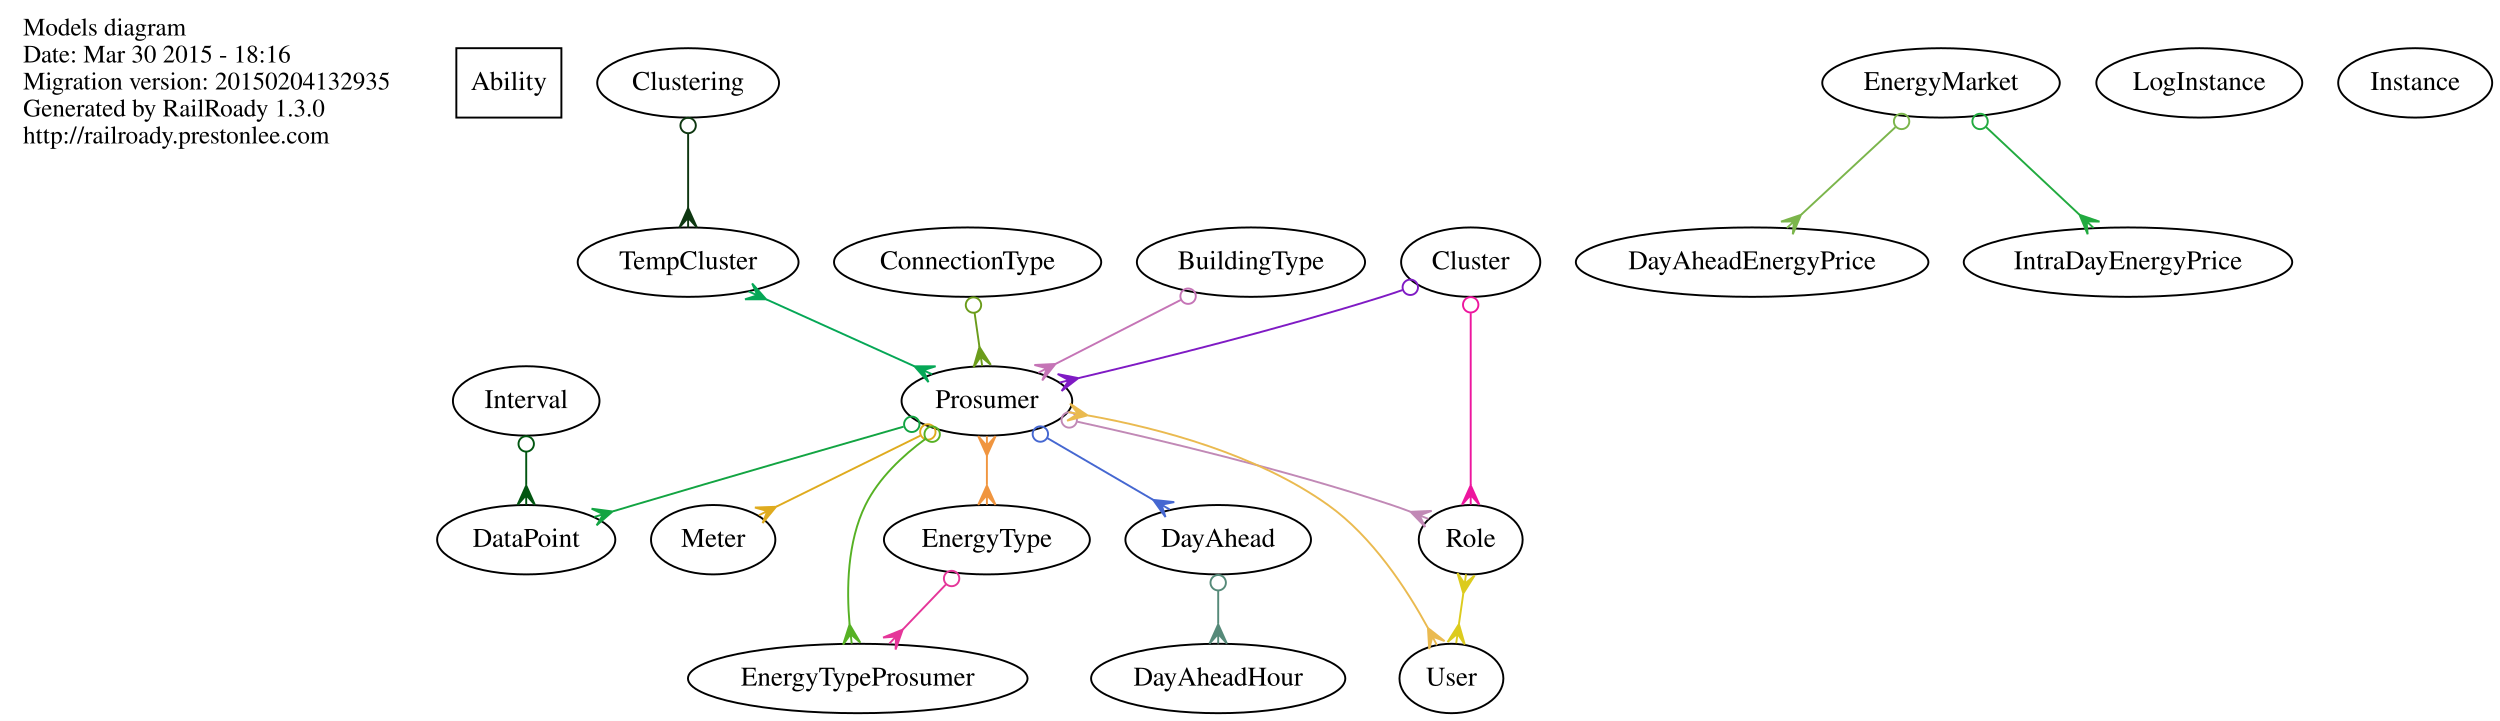
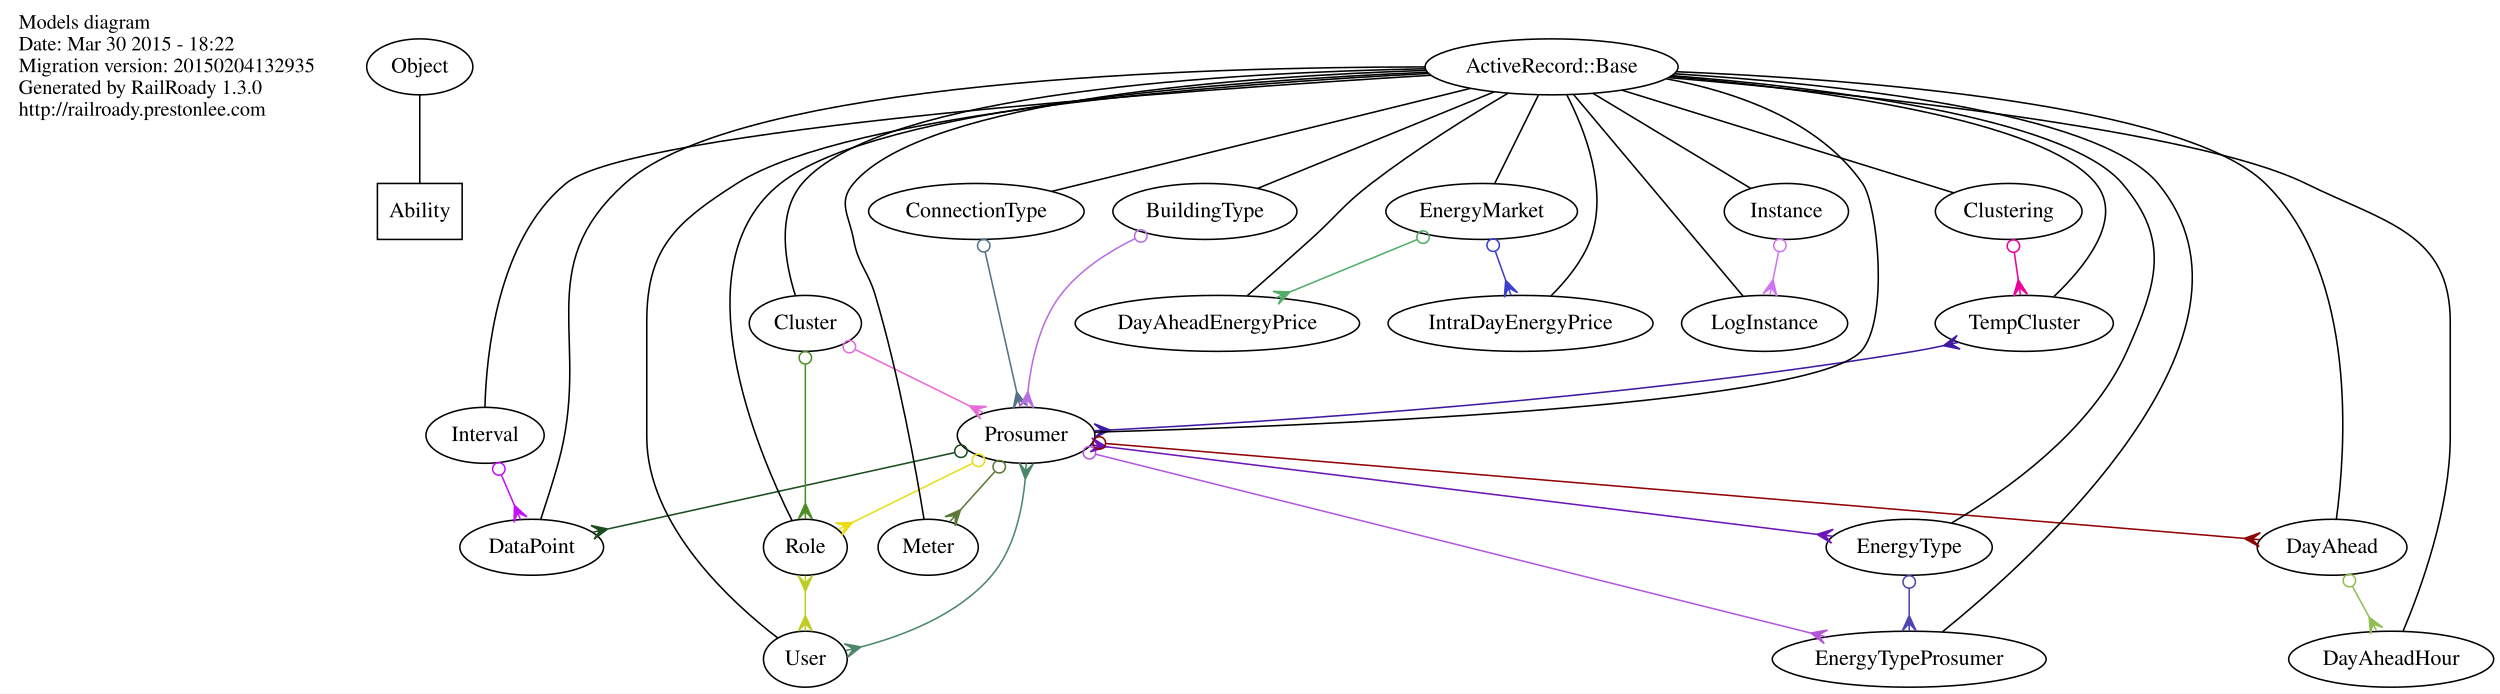
- <svg xmlns="http://www.w3.org/2000/svg" width="1297pt" height="374pt" viewBox="0.00 0.00 1297.00 374.00">
-   <g id="graph0" class="graph" transform="scale(1 1) rotate(0) translate(4 370)">
-     <polygon fill="white" stroke="none" points="-4,4 -4,-370 1293,-370 1293,4 -4,4" />
+ <svg xmlns="http://www.w3.org/2000/svg" width="1608pt" height="446pt" viewBox="0.00 0.00 1608.00 446.00">
+   <g id="graph0" class="graph" transform="scale(1 1) rotate(0) translate(4 442)">
+     <polygon fill="white" stroke="none" points="-4,4 -4,-442 1604,-442 1604,4 -4,4" />
    <g id="node1" class="node">
-       <text text-anchor="start" x="8" y="-351.6" font-family="Times,serif" font-size="13.00">Models diagram</text>
-       <text text-anchor="start" x="8" y="-337.6" font-family="Times,serif" font-size="13.00">Date: Mar 30 2015 - 18:16</text>
-       <text text-anchor="start" x="8" y="-323.6" font-family="Times,serif" font-size="13.00">Migration version: 20150204132935</text>
-       <text text-anchor="start" x="8" y="-309.6" font-family="Times,serif" font-size="13.00">Generated by RailRoady 1.3.0</text>
-       <text text-anchor="start" x="8" y="-295.6" font-family="Times,serif" font-size="13.00">http://railroady.prestonlee.com</text>
+       <text text-anchor="start" x="8" y="-423.6" font-family="Times,serif" font-size="13.00">Models diagram</text>
+       <text text-anchor="start" x="8" y="-409.6" font-family="Times,serif" font-size="13.00">Date: Mar 30 2015 - 18:22</text>
+       <text text-anchor="start" x="8" y="-395.6" font-family="Times,serif" font-size="13.00">Migration version: 20150204132935</text>
+       <text text-anchor="start" x="8" y="-381.6" font-family="Times,serif" font-size="13.00">Generated by RailRoady 1.3.0</text>
+       <text text-anchor="start" x="8" y="-367.6" font-family="Times,serif" font-size="13.00">http://railroady.prestonlee.com</text>
    </g>
    <g id="node2" class="node">
-       <polygon fill="none" stroke="black" points="287.25,-345 232.75,-345 232.75,-309 287.25,-309 287.25,-345" />
-       <text text-anchor="middle" x="260" y="-323.3" font-family="Times,serif" font-size="14.00">Ability</text>
+       <polygon fill="none" stroke="black" points="293.25,-324 238.75,-324 238.75,-288 293.25,-288 293.25,-324" />
+       <text text-anchor="middle" x="266" y="-302.3" font-family="Times,serif" font-size="14.00">Ability</text>
    </g>
    <g id="node3" class="node">
-       <ellipse fill="none" stroke="black" cx="269" cy="-162" rx="38.021" ry="18" />
-       <text text-anchor="middle" x="269" y="-158.3" font-family="Times,serif" font-size="14.00">Interval</text>
+       <ellipse fill="none" stroke="black" cx="308" cy="-162" rx="38.021" ry="18" />
+       <text text-anchor="middle" x="308" y="-158.3" font-family="Times,serif" font-size="14.00">Interval</text>
    </g>
    <g id="node19" class="node">
-       <ellipse fill="none" stroke="black" cx="269" cy="-90" rx="46.219" ry="18" />
-       <text text-anchor="middle" x="269" y="-86.3" font-family="Times,serif" font-size="14.00">DataPoint</text>
+       <ellipse fill="none" stroke="black" cx="338" cy="-90" rx="46.219" ry="18" />
+       <text text-anchor="middle" x="338" y="-86.3" font-family="Times,serif" font-size="14.00">DataPoint</text>
+     </g>
+     <g id="edge2" class="edge">
+       <path fill="none" stroke="#c313f6" d="M318.53,-136.431C321.194,-130.214 324.065,-123.514 326.763,-117.22" />
+       <ellipse fill="none" stroke="#c313f6" cx="316.838" cy="-140.378" rx="4" ry="4" />
+       <polygon fill="#c313f6" stroke="#c313f6" points="326.865,-116.98 334.941,-109.562 328.835,-112.385 330.805,-107.789 330.805,-107.789 330.805,-107.789 328.835,-112.385 326.669,-106.016 326.865,-116.98 326.865,-116.98" />
+     </g>
+     <g id="node4" class="node">
+       <ellipse fill="none" stroke="black" cx="779" cy="-234" rx="91.463" ry="18" />
+       <text text-anchor="middle" x="779" y="-230.3" font-family="Times,serif" font-size="14.00">DayAheadEnergyPrice</text>
+     </g>
+     <g id="node5" class="node">
+       <ellipse fill="none" stroke="black" cx="949" cy="-306" rx="61.616" ry="18" />
+       <text text-anchor="middle" x="949" y="-302.3" font-family="Times,serif" font-size="14.00">EnergyMarket</text>
+     </g>
+     <g id="edge5" class="edge">
+       <path fill="none" stroke="#52ad68" d="M907.408,-287.874C882.769,-277.728 851.478,-264.844 825.954,-254.334" />
+       <ellipse fill="none" stroke="#52ad68" cx="911.308" cy="-289.48" rx="4" ry="4" />
+       <polygon fill="#52ad68" stroke="#52ad68" points="825.727,-254.24 818.193,-246.272 821.103,-252.337 816.48,-250.433 816.48,-250.433 816.48,-250.433 821.103,-252.337 814.766,-254.594 825.727,-254.24 825.727,-254.24" />
+     </g>
+     <g id="node8" class="node">
+       <ellipse fill="none" stroke="black" cx="974" cy="-234" rx="85.214" ry="18" />
+       <text text-anchor="middle" x="974" y="-230.3" font-family="Times,serif" font-size="14.00">IntraDayEnergyPrice</text>
+     </g>
+     <g id="edge6" class="edge">
+       <path fill="none" stroke="#3c3ecc" d="M957.833,-280.267C959.95,-274.34 962.221,-267.981 964.372,-261.959" />
+       <ellipse fill="none" stroke="#3c3ecc" cx="956.397" cy="-284.288" rx="4" ry="4" />
+       <polygon fill="#3c3ecc" stroke="#3c3ecc" points="964.467,-261.693 972.068,-253.789 966.149,-256.984 967.83,-252.275 967.83,-252.275 967.83,-252.275 966.149,-256.984 963.592,-250.762 964.467,-261.693 964.467,-261.693" />
+     </g>
+     <g id="node6" class="node">
+       <ellipse fill="none" stroke="black" cx="1131" cy="-234" rx="53.418" ry="18" />
+       <text text-anchor="middle" x="1131" y="-230.3" font-family="Times,serif" font-size="14.00">LogInstance</text>
+     </g>
+     <g id="node7" class="node">
+       <ellipse fill="none" stroke="black" cx="1298" cy="-234" rx="57.293" ry="18" />
+       <text text-anchor="middle" x="1298" y="-230.3" font-family="Times,serif" font-size="14.00">TempCluster</text>
+     </g>
+     <g id="node13" class="node">
+       <ellipse fill="none" stroke="black" cx="656" cy="-162" rx="44.271" ry="18" />
+       <text text-anchor="middle" x="656" y="-158.3" font-family="Times,serif" font-size="14.00">Prosumer</text>
+     </g>
+     <g id="edge9" class="edge">
+       <path fill="none" stroke="#3f1aa1" d="M1245.91,-219.634C1239.57,-218.272 1233.15,-217.017 1227,-216 1038.5,-184.847 811.73,-170.617 710.002,-165.445" />
+       <polygon fill="#3f1aa1" stroke="#3f1aa1" points="1246.02,-219.659 1254.79,-226.238 1250.9,-220.753 1255.78,-221.847 1255.78,-221.847 1255.78,-221.847 1250.9,-220.753 1256.76,-217.456 1246.02,-219.659 1246.02,-219.659" />
+       <polygon fill="#3f1aa1" stroke="#3f1aa1" points="709.957,-165.443 700.194,-160.449 704.964,-165.193 699.97,-164.943 699.97,-164.943 699.97,-164.943 704.964,-165.193 699.745,-169.438 709.957,-165.443 709.957,-165.443" />
+     </g>
+     <g id="node9" class="node">
+       <ellipse fill="none" stroke="black" cx="593" cy="-90" rx="32.246" ry="18" />
+       <text text-anchor="middle" x="593" y="-86.3" font-family="Times,serif" font-size="14.00">Meter</text>
+     </g>
+     <g id="node10" class="node">
+       <ellipse fill="none" stroke="black" cx="514" cy="-90" rx="26.949" ry="18" />
+       <text text-anchor="middle" x="514" y="-86.3" font-family="Times,serif" font-size="14.00">Role</text>
+     </g>
+     <g id="node20" class="node">
+       <ellipse fill="none" stroke="black" cx="514" cy="-18" rx="26.949" ry="18" />
+       <text text-anchor="middle" x="514" y="-14.3" font-family="Times,serif" font-size="14.00">User</text>
+     </g>
+     <g id="edge13" class="edge">
+       <path fill="none" stroke="#bfcc24" d="M514,-61.665C514,-56.687 514,-51.491 514,-46.507" />
+       <polygon fill="#bfcc24" stroke="#bfcc24" points="514,-61.697 509.5,-71.697 514,-66.697 514,-71.697 514,-71.697 514,-71.697 514,-66.697 518.5,-71.697 514,-61.697 514,-61.697" />
+       <polygon fill="#bfcc24" stroke="#bfcc24" points="514,-46.104 518.5,-36.104 514,-41.104 514,-36.104 514,-36.104 514,-36.104 514,-41.104 509.5,-36.104 514,-46.104 514,-46.104" />
+     </g>
+     <g id="node11" class="node">
+       <ellipse fill="none" stroke="black" cx="1145" cy="-306" rx="39.946" ry="18" />
+       <text text-anchor="middle" x="1145" y="-302.3" font-family="Times,serif" font-size="14.00">Instance</text>
+     </g>
+     <g id="edge15" class="edge">
+       <path fill="none" stroke="#d075f1" d="M1140,-279.987C1138.85,-274.249 1137.62,-268.121 1136.46,-262.293" />
+       <ellipse fill="none" stroke="#d075f1" cx="1140.83" cy="-284.133" rx="4" ry="4" />
+       <polygon fill="#d075f1" stroke="#d075f1" points="1136.42,-262.081 1138.87,-251.393 1135.44,-257.178 1134.46,-252.275 1134.46,-252.275 1134.46,-252.275 1135.44,-257.178 1130.04,-253.158 1136.42,-262.081 1136.42,-262.081" />
+     </g>
+     <g id="node12" class="node">
+       <ellipse fill="none" stroke="black" cx="1224" cy="-18" rx="88.089" ry="18" />
+       <text text-anchor="middle" x="1224" y="-14.3" font-family="Times,serif" font-size="14.00">EnergyTypeProsumer</text>
+     </g>
+     <g id="edge20" class="edge">
+       <path fill="none" stroke="#5b7838" d="M635.796,-138.551C628.779,-130.755 620.9,-122 613.833,-114.148" />
+       <ellipse fill="none" stroke="#5b7838" cx="638.712" cy="-141.791" rx="4" ry="4" />
+       <polygon fill="#5b7838" stroke="#5b7838" points="613.789,-114.099 610.444,-103.655 610.444,-110.382 607.099,-106.666 607.099,-106.666 607.099,-106.666 610.444,-110.382 603.754,-109.676 613.789,-114.099 613.789,-114.099" />
+     </g>
+     <g id="edge21" class="edge">
+       <path fill="none" stroke="#eadc15" d="M621.65,-144.067C598.126,-132.471 567.209,-117.23 544.545,-106.057" />
+       <ellipse fill="none" stroke="#eadc15" cx="625.369" cy="-145.9" rx="4" ry="4" />
+       <polygon fill="#eadc15" stroke="#eadc15" points="544.352,-105.962 537.372,-97.504 539.867,-103.751 535.383,-101.541 535.383,-101.541 535.383,-101.541 539.867,-103.751 533.393,-105.577 544.352,-105.962 544.352,-105.962" />
+     </g>
+     <g id="edge23" class="edge">
+       <path fill="none" stroke="#b256da" d="M700.895,-149.776C801.398,-124.651 1044.74,-63.816 1160.62,-34.846" />
+       <ellipse fill="none" stroke="#b256da" cx="696.711" cy="-150.822" rx="4" ry="4" />
+       <polygon fill="#b256da" stroke="#b256da" points="1160.72,-34.821 1171.51,-36.761 1165.57,-33.608 1170.42,-32.396 1170.42,-32.396 1170.42,-32.396 1165.57,-33.608 1169.33,-28.03 1160.72,-34.821 1160.72,-34.821" />
+     </g>
+     <g id="node16" class="node">
+       <ellipse fill="none" stroke="black" cx="1224" cy="-90" rx="53.418" ry="18" />
+       <text text-anchor="middle" x="1224" y="-86.3" font-family="Times,serif" font-size="14.00">EnergyType</text>
+     </g>
+     <g id="edge24" class="edge">
+       <path fill="none" stroke="#6c15b8" d="M707.849,-154.61C813.431,-141.598 1052.81,-112.097 1164.52,-98.331" />
+       <polygon fill="#6c15b8" stroke="#6c15b8" points="707.691,-154.63 697.216,-151.387 702.729,-155.241 697.766,-155.853 697.766,-155.853 697.766,-155.853 702.729,-155.241 698.317,-160.319 707.691,-154.63 707.691,-154.63" />
+       <polygon fill="#6c15b8" stroke="#6c15b8" points="1164.67,-98.311 1175.15,-101.554 1169.64,-97.7 1174.6,-97.088 1174.6,-97.088 1174.6,-97.088 1169.64,-97.7 1174.05,-92.622 1164.67,-98.311 1164.67,-98.311" />
+     </g>
+     <g id="node18" class="node">
+       <ellipse fill="none" stroke="black" cx="1496" cy="-90" rx="48.144" ry="18" />
+       <text text-anchor="middle" x="1496" y="-86.3" font-family="Times,serif" font-size="14.00">DayAhead</text>
+     </g>
+     <g id="edge19" class="edge">
+       <path fill="none" stroke="#8d0304" d="M707.394,-156.717C855.812,-144.349 1284.33,-108.639 1439.26,-95.729" />
+       <ellipse fill="none" stroke="#8d0304" cx="703.088" cy="-157.076" rx="4" ry="4" />
+       <polygon fill="#8d0304" stroke="#8d0304" points="1439.53,-95.706 1449.87,-99.36 1444.51,-95.291 1449.49,-94.875 1449.49,-94.875 1449.49,-94.875 1444.51,-95.291 1449.12,-90.391 1439.53,-95.706 1439.53,-95.706" />
+     </g>
+     <g id="edge18" class="edge">
+       <path fill="none" stroke="#1a4c1f" d="M609.805,-150.831C550.474,-137.771 447.931,-115.199 387.187,-101.827" />
+       <ellipse fill="none" stroke="#1a4c1f" cx="614.051" cy="-151.766" rx="4" ry="4" />
+       <polygon fill="#1a4c1f" stroke="#1a4c1f" points="386.847,-101.753 378.048,-95.208 381.964,-100.678 377.081,-99.603 377.081,-99.603 377.081,-99.603 381.964,-100.678 376.113,-103.997 386.847,-101.753 386.847,-101.753" />
+     </g>
+     <g id="edge22" class="edge">
+       <path fill="none" stroke="#4c876a" d="M655.412,-133.698C653.649,-114.472 648.443,-89.196 634,-72 612.699,-46.639 576.876,-32.989 549.903,-25.928" />
+       <polygon fill="#4c876a" stroke="#4c876a" points="655.429,-133.96 651.595,-144.234 655.757,-138.95 656.085,-143.939 656.085,-143.939 656.085,-143.939 655.757,-138.95 660.575,-143.644 655.429,-133.96 655.429,-133.96" />
+       <polygon fill="#4c876a" stroke="#4c876a" points="549.765,-25.894 541.11,-19.161 544.906,-24.714 540.047,-23.534 540.047,-23.534 540.047,-23.534 544.906,-24.714 538.985,-27.907 549.765,-25.894 549.765,-25.894" />
+     </g>
+     <g id="node14" class="node">
+       <ellipse fill="none" stroke="black" cx="514" cy="-234" rx="36.096" ry="18" />
+       <text text-anchor="middle" x="514" y="-230.3" font-family="Times,serif" font-size="14.00">Cluster</text>
+     </g>
+     <g id="edge27" class="edge">
+       <path fill="none" stroke="#4c8d25" d="M514,-207.558C514,-182.444 514,-144.164 514,-118.393" />
+       <ellipse fill="none" stroke="#4c8d25" cx="514" cy="-211.871" rx="4" ry="4" />
+       <polygon fill="#4c8d25" stroke="#4c8d25" points="514,-118.189 518.5,-108.189 514,-113.189 514,-108.189 514,-108.189 514,-108.189 514,-113.189 509.5,-108.189 514,-118.189 514,-118.189" />
+     </g>
+     <g id="edge26" class="edge">
+       <path fill="none" stroke="#e76ad7" d="M546.135,-217.159C567.992,-206.384 596.952,-192.108 619.651,-180.918" />
+       <ellipse fill="none" stroke="#e76ad7" cx="542.322" cy="-219.038" rx="4" ry="4" />
+       <polygon fill="#e76ad7" stroke="#e76ad7" points="619.673,-180.908 630.632,-180.523 624.157,-178.697 628.642,-176.486 628.642,-176.486 628.642,-176.486 624.157,-178.697 626.652,-172.45 619.673,-180.908 619.673,-180.908" />
+     </g>
+     <g id="node15" class="node">
+       <ellipse fill="none" stroke="black" cx="624" cy="-306" rx="69.316" ry="18" />
+       <text text-anchor="middle" x="624" y="-302.3" font-family="Times,serif" font-size="14.00">ConnectionType</text>
+     </g>
+     <g id="edge29" class="edge">
+       <path fill="none" stroke="#557187" d="M629.65,-279.929C635.33,-254.725 644.058,-215.994 649.894,-190.095" />
+       <ellipse fill="none" stroke="#557187" cx="628.739" cy="-283.969" rx="4" ry="4" />
+       <polygon fill="#557187" stroke="#557187" points="649.928,-189.945 656.516,-181.179 651.027,-185.067 652.126,-180.189 652.126,-180.189 652.126,-180.189 651.027,-185.067 647.736,-179.2 649.928,-189.945 649.928,-189.945" />
+     </g>
+     <g id="edge31" class="edge">
+       <path fill="none" stroke="#4d45b2" d="M1224,-63.64C1224,-58.063 1224,-52.132 1224,-46.476" />
+       <ellipse fill="none" stroke="#4d45b2" cx="1224" cy="-67.697" rx="4" ry="4" />
+       <polygon fill="#4d45b2" stroke="#4d45b2" points="1224,-46.104 1228.5,-36.104 1224,-41.104 1224,-36.104 1224,-36.104 1224,-36.104 1224,-41.104 1219.5,-36.104 1224,-46.104 1224,-46.104" />
+     </g>
+     <g id="node17" class="node">
+       <ellipse fill="none" stroke="black" cx="1534" cy="-18" rx="65.942" ry="18" />
+       <text text-anchor="middle" x="1534" y="-14.3" font-family="Times,serif" font-size="14.00">DayAheadHour</text>
+     </g>
+     <g id="edge34" class="edge">
+       <path fill="none" stroke="#91be53" d="M1509.12,-64.827C1512.55,-58.515 1516.26,-51.681 1519.74,-45.266" />
+       <ellipse fill="none" stroke="#91be53" cx="1507.11" cy="-68.54" rx="4" ry="4" />
+       <polygon fill="#91be53" stroke="#91be53" points="1519.85,-45.064 1528.58,-38.422 1522.24,-40.67 1524.62,-36.275 1524.62,-36.275 1524.62,-36.275 1522.24,-40.67 1520.67,-34.128 1519.85,-45.064 1519.85,-45.064" />
+     </g>
+     <g id="node21" class="node">
+       <ellipse fill="none" stroke="black" cx="771" cy="-306" rx="59.194" ry="18" />
+       <text text-anchor="middle" x="771" y="-302.3" font-family="Times,serif" font-size="14.00">BuildingType</text>
+     </g>
+     <g id="edge38" class="edge">
+       <path fill="none" stroke="#b86edf" d="M726.07,-288.507C708.722,-280.052 690.164,-268.081 678,-252 664.533,-234.196 659.219,-209.186 657.166,-190.211" />
+       <ellipse fill="none" stroke="#b86edf" cx="729.781" cy="-290.231" rx="4" ry="4" />
+       <polygon fill="#b86edf" stroke="#b86edf" points="657.155,-190.069 660.798,-179.726 656.734,-185.087 656.314,-180.105 656.314,-180.105 656.314,-180.105 656.734,-185.087 651.83,-180.483 657.155,-190.069 657.155,-190.069" />
+     </g>
+     <g id="node22" class="node">
+       <ellipse fill="none" stroke="black" cx="1288" cy="-306" rx="47.169" ry="18" />
+       <text text-anchor="middle" x="1288" y="-302.3" font-family="Times,serif" font-size="14.00">Clustering</text>
+     </g>
+     <g id="edge40" class="edge">
+       <path fill="none" stroke="#ed009c" d="M1291.62,-279.64C1292.44,-273.92 1293.31,-267.828 1294.14,-262.042" />
+       <ellipse fill="none" stroke="#ed009c" cx="1291.04" cy="-283.737" rx="4" ry="4" />
+       <polygon fill="#ed009c" stroke="#ed009c" points="1294.14,-262.004 1300.01,-252.741 1294.85,-257.054 1295.56,-252.104 1295.56,-252.104 1295.56,-252.104 1294.85,-257.054 1291.1,-251.468 1294.14,-262.004 1294.14,-262.004" />
+     </g>
+     <g id="node23" class="node">
+       <ellipse fill="none" stroke="black" cx="266" cy="-399" rx="34.171" ry="18" />
+       <text text-anchor="middle" x="266" y="-395.3" font-family="Times,serif" font-size="14.00">Object</text>
    </g>
    <g id="edge1" class="edge">
-       <path fill="none" stroke="#025611" d="M269,-135.64C269,-130.063 269,-124.132 269,-118.476" />
-       <ellipse fill="none" stroke="#025611" cx="269" cy="-139.697" rx="4" ry="4" />
-       <polygon fill="#025611" stroke="#025611" points="269,-118.104 273.5,-108.104 269,-113.104 269,-108.104 269,-108.104 269,-108.104 269,-113.104 264.5,-108.104 269,-118.104 269,-118.104" />
-     </g>
-     <g id="node4" class="node">
-       <ellipse fill="none" stroke="black" cx="905" cy="-234" rx="91.463" ry="18" />
-       <text text-anchor="middle" x="905" y="-230.3" font-family="Times,serif" font-size="14.00">DayAheadEnergyPrice</text>
-     </g>
-     <g id="node5" class="node">
-       <ellipse fill="none" stroke="black" cx="1003" cy="-327" rx="61.616" ry="18" />
-       <text text-anchor="middle" x="1003" y="-323.3" font-family="Times,serif" font-size="14.00">EnergyMarket</text>
-     </g>
-     <g id="edge2" class="edge">
-       <path fill="none" stroke="#7bb54b" d="M979.385,-304.072C964.631,-290.371 945.634,-272.732 930.531,-258.708" />
-       <ellipse fill="none" stroke="#7bb54b" cx="982.548" cy="-307.009" rx="4" ry="4" />
-       <polygon fill="#7bb54b" stroke="#7bb54b" points="930.36,-258.548 926.094,-248.446 926.696,-255.146 923.032,-251.744 923.032,-251.744 923.032,-251.744 926.696,-255.146 919.97,-255.041 930.36,-258.548 930.36,-258.548" />
-     </g>
-     <g id="node8" class="node">
-       <ellipse fill="none" stroke="black" cx="1100" cy="-234" rx="85.214" ry="18" />
-       <text text-anchor="middle" x="1100" y="-230.3" font-family="Times,serif" font-size="14.00">IntraDayEnergyPrice</text>
+       <path fill="none" stroke="black" d="M266,-380.884C266,-364.614 266,-340.284 266,-324.04" />
+     </g>
+     <g id="node24" class="node">
+       <ellipse fill="none" stroke="black" cx="994" cy="-399" rx="81.365" ry="18" />
+       <text text-anchor="middle" x="994" y="-395.3" font-family="Times,serif" font-size="14.00">ActiveRecord::Base</text>
    </g>
    <g id="edge3" class="edge">
-       <path fill="none" stroke="#21aa3f" d="M1026.37,-304.072C1040.98,-290.371 1059.78,-272.732 1074.73,-258.708" />
-       <ellipse fill="none" stroke="#21aa3f" cx="1023.26" cy="-306.994" rx="4" ry="4" />
-       <polygon fill="#21aa3f" stroke="#21aa3f" points="1074.86,-258.586 1085.23,-255.026 1078.51,-255.165 1082.15,-251.744 1082.15,-251.744 1082.15,-251.744 1078.51,-255.165 1079.07,-248.462 1074.86,-258.586 1074.86,-258.586" />
-     </g>
-     <g id="node6" class="node">
-       <ellipse fill="none" stroke="black" cx="1137" cy="-327" rx="53.418" ry="18" />
-       <text text-anchor="middle" x="1137" y="-323.3" font-family="Times,serif" font-size="14.00">LogInstance</text>
-     </g>
-     <g id="node7" class="node">
-       <ellipse fill="none" stroke="black" cx="353" cy="-234" rx="57.293" ry="18" />
-       <text text-anchor="middle" x="353" y="-230.3" font-family="Times,serif" font-size="14.00">TempCluster</text>
-     </g>
-     <g id="node13" class="node">
-       <ellipse fill="none" stroke="black" cx="508" cy="-162" rx="44.271" ry="18" />
-       <text text-anchor="middle" x="508" y="-158.3" font-family="Times,serif" font-size="14.00">Prosumer</text>
+       <path fill="none" stroke="black" d="M916.435,-393.612C756.679,-383.909 402.293,-358.714 360,-324 315.84,-287.754 308.766,-213.648 307.915,-180.135" />
    </g>
    <g id="edge4" class="edge">
-       <path fill="none" stroke="#05a756" d="M393.57,-214.678C417.326,-203.95 447.123,-190.493 470.355,-180.001" />
-       <polygon fill="#05a756" stroke="#05a756" points="393.48,-214.719 382.514,-214.733 388.923,-216.776 384.367,-218.834 384.367,-218.834 384.367,-218.834 388.923,-216.776 386.219,-222.936 393.48,-214.719 393.48,-214.719" />
-       <polygon fill="#05a756" stroke="#05a756" points="470.437,-179.964 481.403,-179.949 474.994,-177.906 479.551,-175.848 479.551,-175.848 479.551,-175.848 474.994,-177.906 477.699,-171.747 470.437,-179.964 470.437,-179.964" />
-     </g>
-     <g id="node9" class="node">
-       <ellipse fill="none" stroke="black" cx="366" cy="-90" rx="32.246" ry="18" />
-       <text text-anchor="middle" x="366" y="-86.3" font-family="Times,serif" font-size="14.00">Meter</text>
-     </g>
-     <g id="node10" class="node">
-       <ellipse fill="none" stroke="black" cx="759" cy="-90" rx="26.949" ry="18" />
-       <text text-anchor="middle" x="759" y="-86.3" font-family="Times,serif" font-size="14.00">Role</text>
-     </g>
-     <g id="node20" class="node">
-       <ellipse fill="none" stroke="black" cx="749" cy="-18" rx="26.949" ry="18" />
-       <text text-anchor="middle" x="749" y="-14.3" font-family="Times,serif" font-size="14.00">User</text>
-     </g>
-     <g id="edge5" class="edge">
-       <path fill="none" stroke="#dccb1e" d="M755.144,-62.005C754.41,-56.873 753.643,-51.498 752.908,-46.355" />
-       <polygon fill="#dccb1e" stroke="#dccb1e" points="755.165,-62.156 752.125,-72.691 755.872,-67.105 756.579,-72.055 756.579,-72.055 756.579,-72.055 755.872,-67.105 761.034,-71.418 755.165,-62.156 755.165,-62.156" />
-       <polygon fill="#dccb1e" stroke="#dccb1e" points="752.882,-46.175 755.923,-35.639 752.175,-41.225 751.468,-36.275 751.468,-36.275 751.468,-36.275 752.175,-41.225 747.013,-36.912 752.882,-46.175 752.882,-46.175" />
-     </g>
-     <g id="node11" class="node">
-       <ellipse fill="none" stroke="black" cx="1249" cy="-327" rx="39.946" ry="18" />
-       <text text-anchor="middle" x="1249" y="-323.3" font-family="Times,serif" font-size="14.00">Instance</text>
-     </g>
-     <g id="node12" class="node">
-       <ellipse fill="none" stroke="black" cx="441" cy="-18" rx="88.089" ry="18" />
-       <text text-anchor="middle" x="441" y="-14.3" font-family="Times,serif" font-size="14.00">EnergyTypeProsumer</text>
+       <path fill="none" stroke="black" d="M965.883,-381.978C941.794,-367.809 906.57,-346.019 878,-324 859.316,-309.6 856.507,-303.809 839,-288 825.487,-275.798 810.092,-262.205 798.28,-251.841" />
+     </g>
+     <g id="edge7" class="edge">
+       <path fill="none" stroke="black" d="M985.536,-380.884C977.491,-364.614 965.459,-340.284 957.426,-324.04" />
    </g>
    <g id="edge8" class="edge">
-       <path fill="none" stroke="#dfab1e" d="M473.539,-144.012C450.787,-132.797 421.154,-118.189 398.757,-107.148" />
-       <ellipse fill="none" stroke="#dfab1e" cx="477.369" cy="-145.9" rx="4" ry="4" />
-       <polygon fill="#dfab1e" stroke="#dfab1e" points="398.612,-107.076 391.632,-98.619 394.127,-104.866 389.643,-102.655 389.643,-102.655 389.643,-102.655 394.127,-104.866 387.653,-106.691 398.612,-107.076 398.612,-107.076" />
-     </g>
-     <g id="edge9" class="edge">
-       <path fill="none" stroke="#c189b6" d="M554.82,-151.241C597.751,-141.809 662.843,-126.287 718,-108 721.145,-106.957 724.39,-105.785 727.613,-104.557" />
-       <ellipse fill="none" stroke="#c189b6" cx="550.712" cy="-152.136" rx="4" ry="4" />
-       <polygon fill="#c189b6" stroke="#c189b6" points="727.806,-104.48 738.761,-104.954 732.45,-102.627 737.094,-100.775 737.094,-100.775 737.094,-100.775 732.45,-102.627 735.426,-96.595 727.806,-104.48 727.806,-104.48" />
+       <path fill="none" stroke="black" d="M1008.15,-381.17C1034.53,-349.773 1090.96,-282.637 1117.14,-251.496" />
+     </g>
+     <g id="edge10" class="edge">
+       <path fill="none" stroke="black" d="M1070.25,-392.833C1162.65,-384.8 1310.22,-365.672 1344,-324 1362.4,-301.301 1336.84,-270.066 1317.09,-251.273" />
    </g>
    <g id="edge11" class="edge">
-       <path fill="none" stroke="#56b124" d="M476.302,-142.427C464.299,-133.622 451.881,-121.953 445,-108 435.564,-88.867 435.135,-64.515 436.746,-46.122" />
-       <ellipse fill="none" stroke="#56b124" cx="479.609" cy="-144.732" rx="4" ry="4" />
-       <polygon fill="#56b124" stroke="#56b124" points="436.76,-46.003 442.35,-36.569 437.319,-41.035 437.878,-36.066 437.878,-36.066 437.878,-36.066 437.319,-41.035 433.406,-35.563 436.76,-46.003 436.76,-46.003" />
-     </g>
-     <g id="node16" class="node">
-       <ellipse fill="none" stroke="black" cx="508" cy="-90" rx="53.418" ry="18" />
-       <text text-anchor="middle" x="508" y="-86.3" font-family="Times,serif" font-size="14.00">EnergyType</text>
+       <path fill="none" stroke="black" d="M1003.86,-380.838C1015.16,-358.857 1030.68,-319.804 1019,-288 1013.84,-273.95 1003.12,-261.076 993.439,-251.535" />
    </g>
    <g id="edge12" class="edge">
-       <path fill="none" stroke="#f0953f" d="M508,-133.665C508,-128.687 508,-123.491 508,-118.507" />
-       <polygon fill="#f0953f" stroke="#f0953f" points="508,-133.697 503.5,-143.697 508,-138.697 508,-143.697 508,-143.697 508,-143.697 508,-138.697 512.5,-143.697 508,-133.697 508,-133.697" />
-       <polygon fill="#f0953f" stroke="#f0953f" points="508,-118.104 512.5,-108.104 508,-113.104 508,-108.104 508,-108.104 508,-108.104 508,-113.104 503.5,-108.104 508,-118.104 508,-118.104" />
-     </g>
-     <g id="node18" class="node">
-       <ellipse fill="none" stroke="black" cx="628" cy="-90" rx="48.144" ry="18" />
-       <text text-anchor="middle" x="628" y="-86.3" font-family="Times,serif" font-size="14.00">DayAhead</text>
-     </g>
-     <g id="edge7" class="edge">
-       <path fill="none" stroke="#4567d1" d="M539.318,-142.731C556.2,-132.883 577.044,-120.724 594.281,-110.669" />
-       <ellipse fill="none" stroke="#4567d1" cx="535.739" cy="-144.819" rx="4" ry="4" />
-       <polygon fill="#4567d1" stroke="#4567d1" points="594.288,-110.665 605.194,-109.513 598.607,-108.146 602.926,-105.626 602.926,-105.626 602.926,-105.626 598.607,-108.146 600.659,-101.739 594.288,-110.665 594.288,-110.665" />
-     </g>
-     <g id="edge6" class="edge">
-       <path fill="none" stroke="#12a442" d="M464.775,-148.65C427.663,-138.007 372.76,-122.165 325,-108 321.429,-106.941 317.733,-105.837 314.02,-104.722" />
-       <ellipse fill="none" stroke="#12a442" cx="469.033" cy="-149.871" rx="4" ry="4" />
-       <polygon fill="#12a442" stroke="#12a442" points="313.804,-104.657 305.528,-97.461 309.016,-103.213 304.229,-101.77 304.229,-101.77 304.229,-101.77 309.016,-103.213 302.93,-106.078 313.804,-104.657 313.804,-104.657" />
-     </g>
-     <g id="edge10" class="edge">
-       <path fill="none" stroke="#eaba50" d="M560.588,-154.446C598.055,-147.703 648.109,-134.29 685,-108 708.013,-91.6 725.861,-64.283 736.794,-44.231" />
-       <polygon fill="#eaba50" stroke="#eaba50" points="560.235,-154.505 549.624,-151.739 555.305,-155.341 550.376,-156.176 550.376,-156.176 550.376,-156.176 555.305,-155.341 551.127,-160.613 560.235,-154.505 560.235,-154.505" />
-       <polygon fill="#eaba50" stroke="#eaba50" points="736.82,-44.181 745.447,-37.411 739.14,-39.751 741.461,-35.322 741.461,-35.322 741.461,-35.322 739.14,-39.751 737.474,-33.234 736.82,-44.181 736.82,-44.181" />
-     </g>
-     <g id="node14" class="node">
-       <ellipse fill="none" stroke="black" cx="759" cy="-234" rx="36.096" ry="18" />
-       <text text-anchor="middle" x="759" y="-230.3" font-family="Times,serif" font-size="14.00">Cluster</text>
+       <path fill="none" stroke="black" d="M913.361,-396.719C797.127,-392.973 591.327,-378.588 545,-324 534.647,-311.801 542.05,-303.726 545,-288 548.165,-271.127 554.099,-268.453 559,-252 574.332,-200.527 585.482,-137.827 590.323,-108.149" />
    </g>
    <g id="edge14" class="edge">
-       <path fill="none" stroke="#ed169e" d="M759,-207.558C759,-182.444 759,-144.164 759,-118.393" />
-       <ellipse fill="none" stroke="#ed169e" cx="759" cy="-211.871" rx="4" ry="4" />
-       <polygon fill="#ed169e" stroke="#ed169e" points="759,-118.189 763.5,-108.189 759,-113.189 759,-108.189 759,-108.189 759,-108.189 759,-113.189 754.5,-108.189 759,-118.189 759,-118.189" />
-     </g>
-     <g id="edge13" class="edge">
-       <path fill="none" stroke="#7f1ac4" d="M723.658,-219.531C720.075,-218.288 716.476,-217.089 713,-216 659.688,-199.304 597.43,-183.754 555.634,-173.872" />
-       <ellipse fill="none" stroke="#7f1ac4" cx="727.657" cy="-220.954" rx="4" ry="4" />
-       <polygon fill="#7f1ac4" stroke="#7f1ac4" points="555.464,-173.832 546.758,-167.165 550.597,-172.689 545.729,-171.546 545.729,-171.546 545.729,-171.546 550.597,-172.689 544.7,-175.927 555.464,-173.832 555.464,-173.832" />
-     </g>
-     <g id="node15" class="node">
-       <ellipse fill="none" stroke="black" cx="498" cy="-234" rx="69.316" ry="18" />
-       <text text-anchor="middle" x="498" y="-230.3" font-family="Times,serif" font-size="14.00">ConnectionType</text>
-     </g>
-     <g id="edge15" class="edge">
-       <path fill="none" stroke="#6b9c1b" d="M501.623,-207.64C502.44,-201.92 503.31,-195.828 504.137,-190.042" />
-       <ellipse fill="none" stroke="#6b9c1b" cx="501.038" cy="-211.737" rx="4" ry="4" />
-       <polygon fill="#6b9c1b" stroke="#6b9c1b" points="504.142,-190.004 510.011,-180.741 504.849,-185.054 505.557,-180.104 505.557,-180.104 505.557,-180.104 504.849,-185.054 501.102,-179.468 504.142,-190.004 504.142,-190.004" />
+       <path fill="none" stroke="black" d="M914.295,-395.549C790.85,-390.226 561.054,-373.75 498,-324 431.949,-271.886 483.485,-151.176 505.383,-107.309" />
    </g>
    <g id="edge16" class="edge">
-       <path fill="none" stroke="#e53699" d="M486.775,-66.825C479.648,-59.379 471.662,-51.035 464.38,-43.426" />
-       <ellipse fill="none" stroke="#e53699" cx="489.695" cy="-69.875" rx="4" ry="4" />
-       <polygon fill="#e53699" stroke="#e53699" points="464.305,-43.348 460.641,-33.012 460.847,-39.736 457.39,-36.124 457.39,-36.124 457.39,-36.124 460.847,-39.736 454.139,-39.236 464.305,-43.348 464.305,-43.348" />
-     </g>
-     <g id="node17" class="node">
-       <ellipse fill="none" stroke="black" cx="628" cy="-18" rx="65.942" ry="18" />
-       <text text-anchor="middle" x="628" y="-14.3" font-family="Times,serif" font-size="14.00">DayAheadHour</text>
+       <path fill="none" stroke="black" d="M1020.65,-381.941C1049.43,-364.592 1094.83,-337.238 1122.07,-320.816" />
    </g>
    <g id="edge17" class="edge">
-       <path fill="none" stroke="#568a79" d="M628,-63.64C628,-58.063 628,-52.132 628,-46.476" />
-       <ellipse fill="none" stroke="#568a79" cx="628" cy="-67.697" rx="4" ry="4" />
-       <polygon fill="#568a79" stroke="#568a79" points="628,-46.104 632.5,-36.104 628,-41.104 628,-36.104 628,-36.104 628,-36.104 628,-41.104 623.5,-36.104 628,-46.104 628,-46.104" />
-     </g>
-     <g id="node21" class="node">
-       <ellipse fill="none" stroke="black" cx="645" cy="-234" rx="59.194" ry="18" />
-       <text text-anchor="middle" x="645" y="-230.3" font-family="Times,serif" font-size="14.00">BuildingType</text>
-     </g>
-     <g id="edge18" class="edge">
-       <path fill="none" stroke="#c574b6" d="M608.642,-214.423C588.575,-204.17 563.749,-191.485 543.776,-181.28" />
-       <ellipse fill="none" stroke="#c574b6" cx="612.384" cy="-216.335" rx="4" ry="4" />
-       <polygon fill="#c574b6" stroke="#c574b6" points="543.594,-181.187 536.737,-172.63 539.142,-178.912 534.689,-176.637 534.689,-176.637 534.689,-176.637 539.142,-178.912 532.642,-180.644 543.594,-181.187 543.594,-181.187" />
-     </g>
-     <g id="node22" class="node">
-       <ellipse fill="none" stroke="black" cx="353" cy="-327" rx="47.169" ry="18" />
-       <text text-anchor="middle" x="353" y="-323.3" font-family="Times,serif" font-size="14.00">Clustering</text>
-     </g>
-     <g id="edge19" class="edge">
-       <path fill="none" stroke="#0e3711" d="M353,-300.729C353,-288.725 353,-274.362 353,-262.129" />
-       <ellipse fill="none" stroke="#0e3711" cx="353" cy="-304.884" rx="4" ry="4" />
-       <polygon fill="#0e3711" stroke="#0e3711" points="353,-262.04 357.5,-252.04 353,-257.04 353,-252.04 353,-252.04 353,-252.04 353,-257.04 348.5,-252.04 353,-262.04 353,-262.04" />
+       <path fill="none" stroke="black" d="M1072.69,-394.548C1175.01,-388.22 1345.26,-370.776 1384,-324 1464.09,-227.286 1305.12,-84.005 1245.4,-35.636" />
+     </g>
+     <g id="edge25" class="edge">
+       <path fill="none" stroke="black" d="M1067.66,-391.34C1112.18,-383.081 1165.65,-364.714 1194,-324 1203.85,-309.859 1211.14,-235.739 1193,-216 1159.88,-179.957 822.918,-167.44 700.306,-164.059" />
+     </g>
+     <g id="edge28" class="edge">
+       <path fill="none" stroke="black" d="M912.851,-397.754C789.226,-395.459 562.69,-383.066 512,-324 494.99,-304.179 501.31,-271.741 507.57,-251.983" />
+     </g>
+     <g id="edge30" class="edge">
+       <path fill="none" stroke="black" d="M941.773,-385.155C870.061,-367.518 742.092,-336.044 672.43,-318.911" />
+     </g>
+     <g id="edge32" class="edge">
+       <path fill="none" stroke="black" d="M1071.12,-393.356C1167.48,-385.789 1324.23,-367.066 1361,-324 1392.18,-287.483 1383.62,-259.826 1364,-216 1340.96,-164.551 1285.13,-125.554 1251.34,-105.674" />
+     </g>
+     <g id="edge33" class="edge">
+       <path fill="none" stroke="black" d="M1069.39,-392.069C1187.11,-381.883 1408.41,-358.748 1479,-324 1530.33,-298.734 1572,-292.211 1572,-235 1572,-235 1572,-235 1572,-161 1572,-114.553 1552.79,-62.377 1541.69,-36.093" />
+     </g>
+     <g id="edge35" class="edge">
+       <path fill="none" stroke="black" d="M1074.2,-395.876C1191.22,-391.044 1400.55,-375.276 1453,-324 1513.3,-265.052 1504.6,-151.101 1498.74,-108.039" />
+     </g>
+     <g id="edge36" class="edge">
+       <path fill="none" stroke="black" d="M912.594,-398.952C767.45,-398.91 472.206,-390.397 398,-324 336.704,-269.154 377.132,-223.217 355,-144 351.62,-131.901 347.289,-118.423 343.844,-108.086" />
+     </g>
+     <g id="edge37" class="edge">
+       <path fill="none" stroke="black" d="M915.089,-394.77C787.35,-388.25 542.278,-369.999 470,-324 430.169,-298.651 412,-282.214 412,-235 412,-235 412,-235 412,-161 412,-103.935 467.009,-54.103 496.233,-31.656" />
+     </g>
+     <g id="edge39" class="edge">
+       <path fill="none" stroke="black" d="M956.926,-382.871C914.569,-365.587 845.842,-337.541 804.872,-320.822" />
+     </g>
+     <g id="edge41" class="edge">
+       <path fill="none" stroke="black" d="M1039.29,-383.981C1097.92,-365.833 1198.89,-334.581 1252.37,-318.029" />
    </g>
  </g>
</svg>
